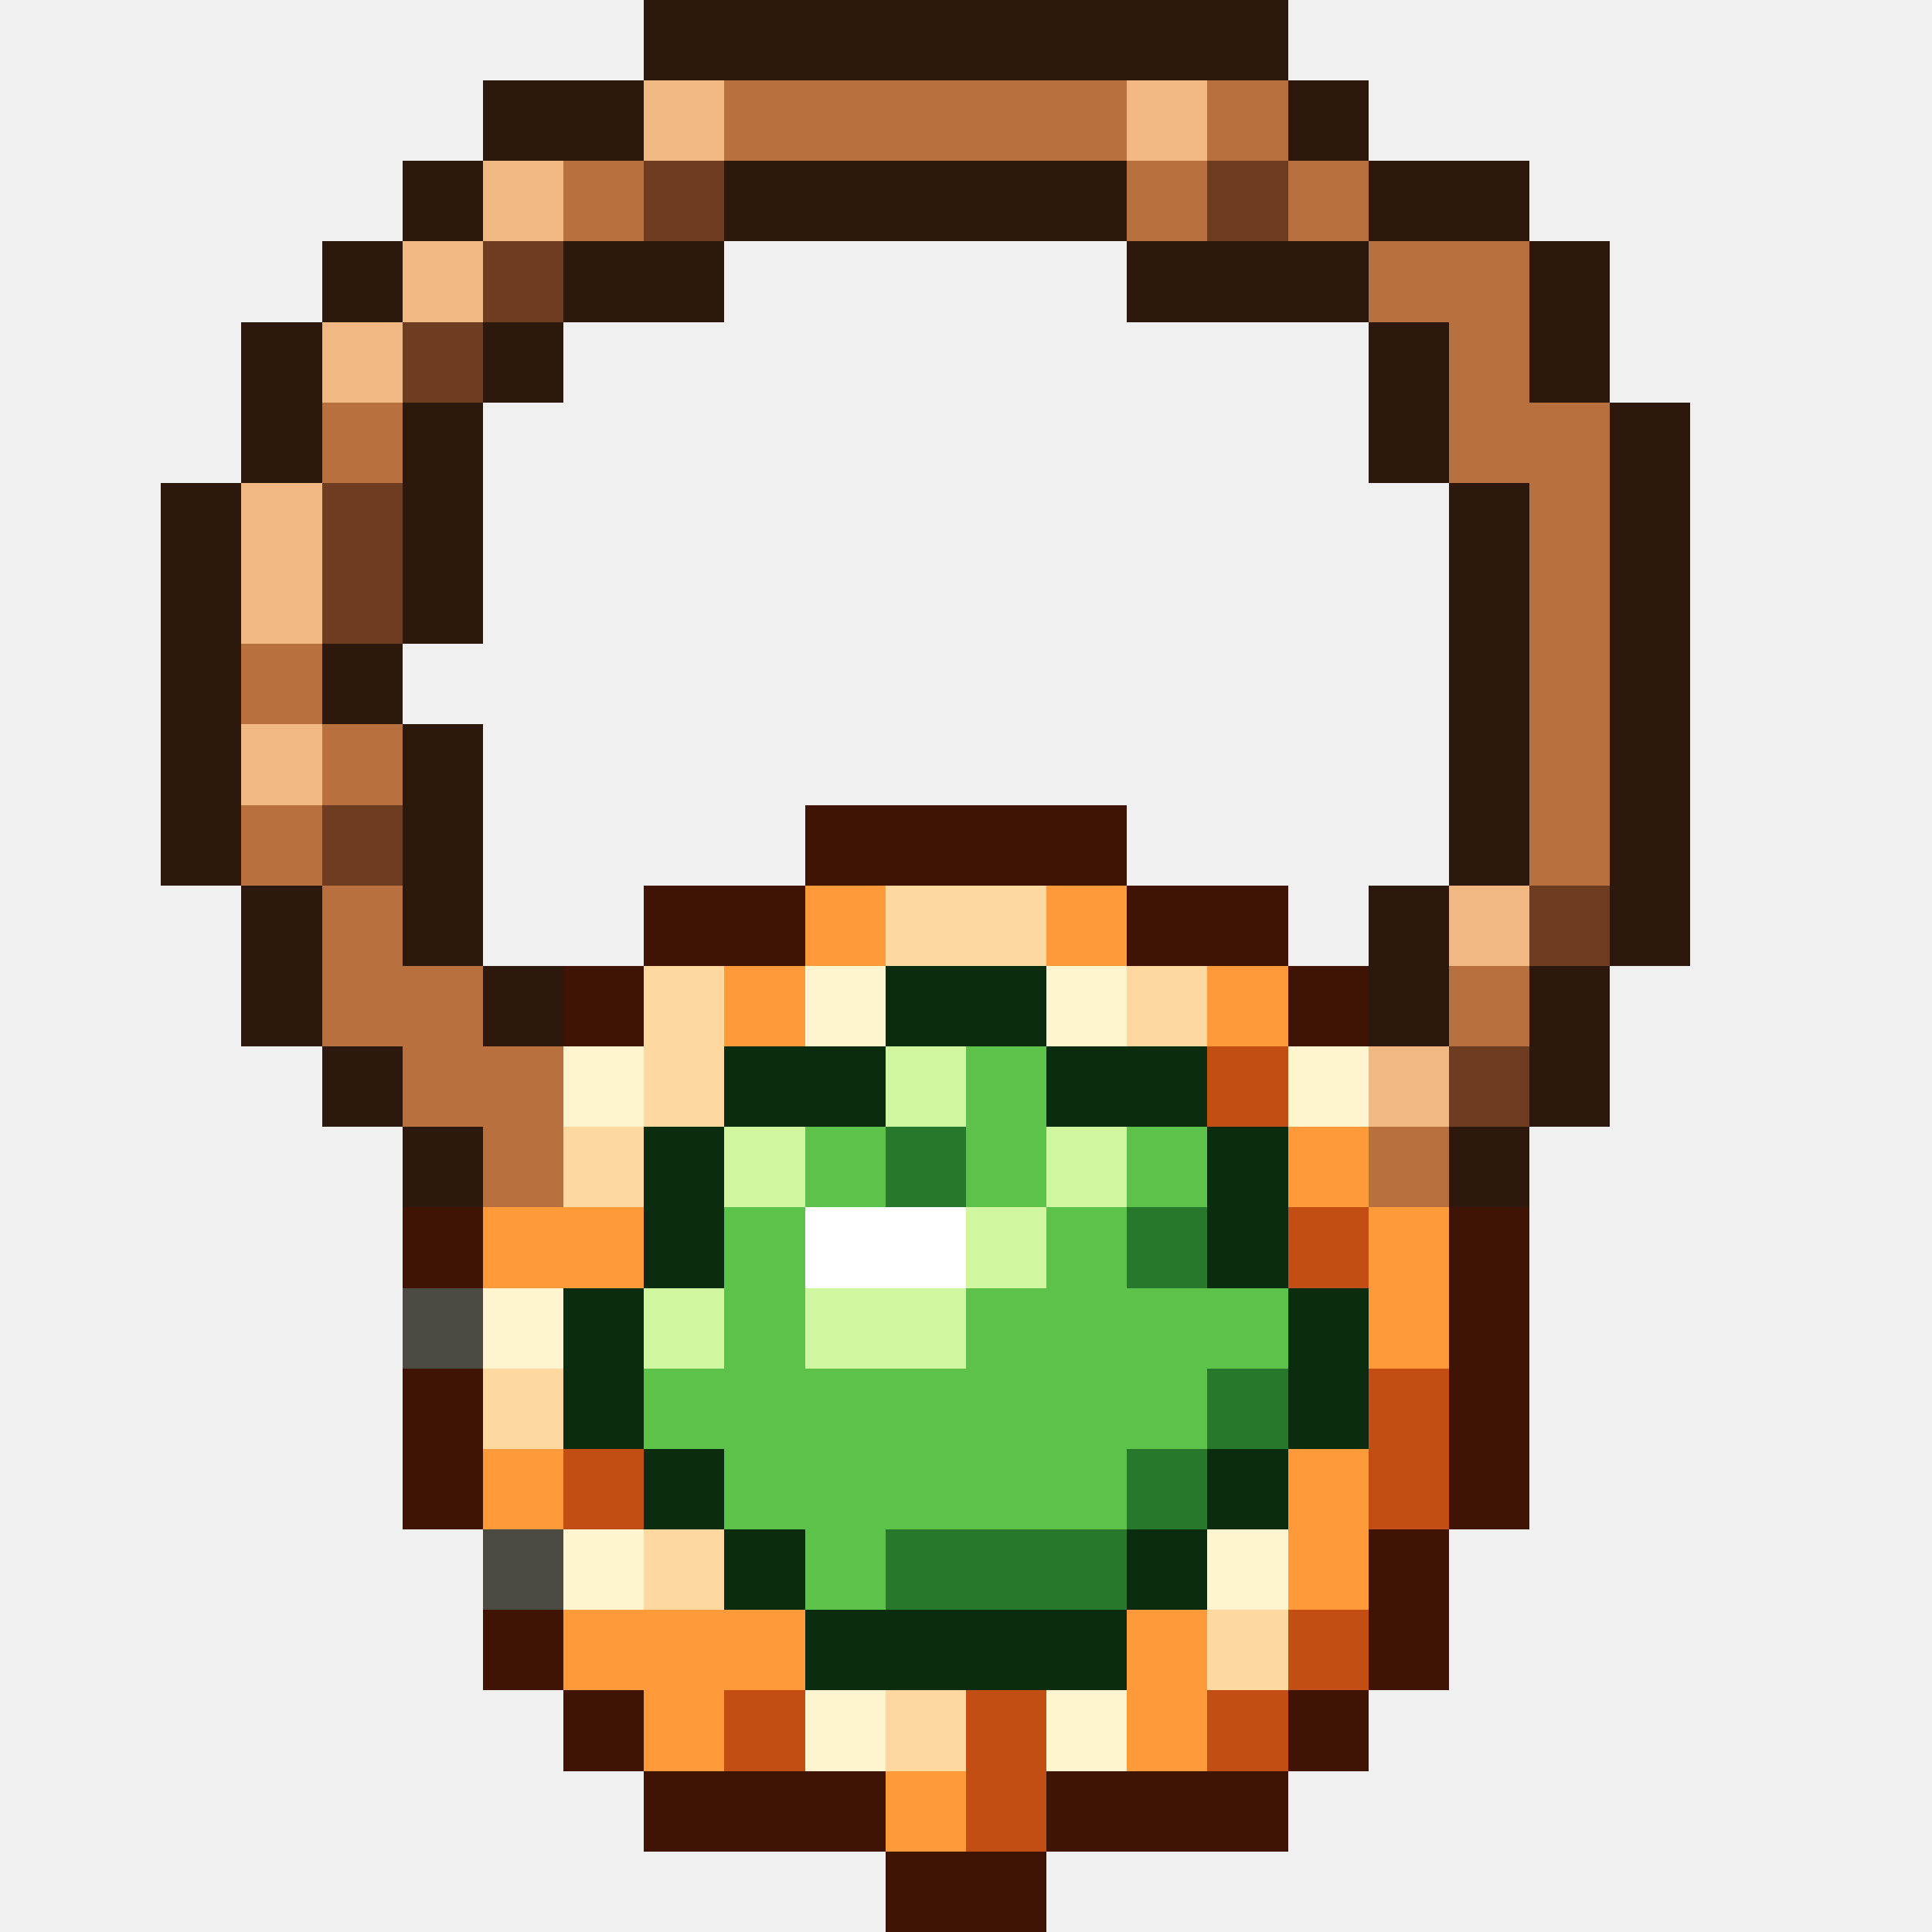
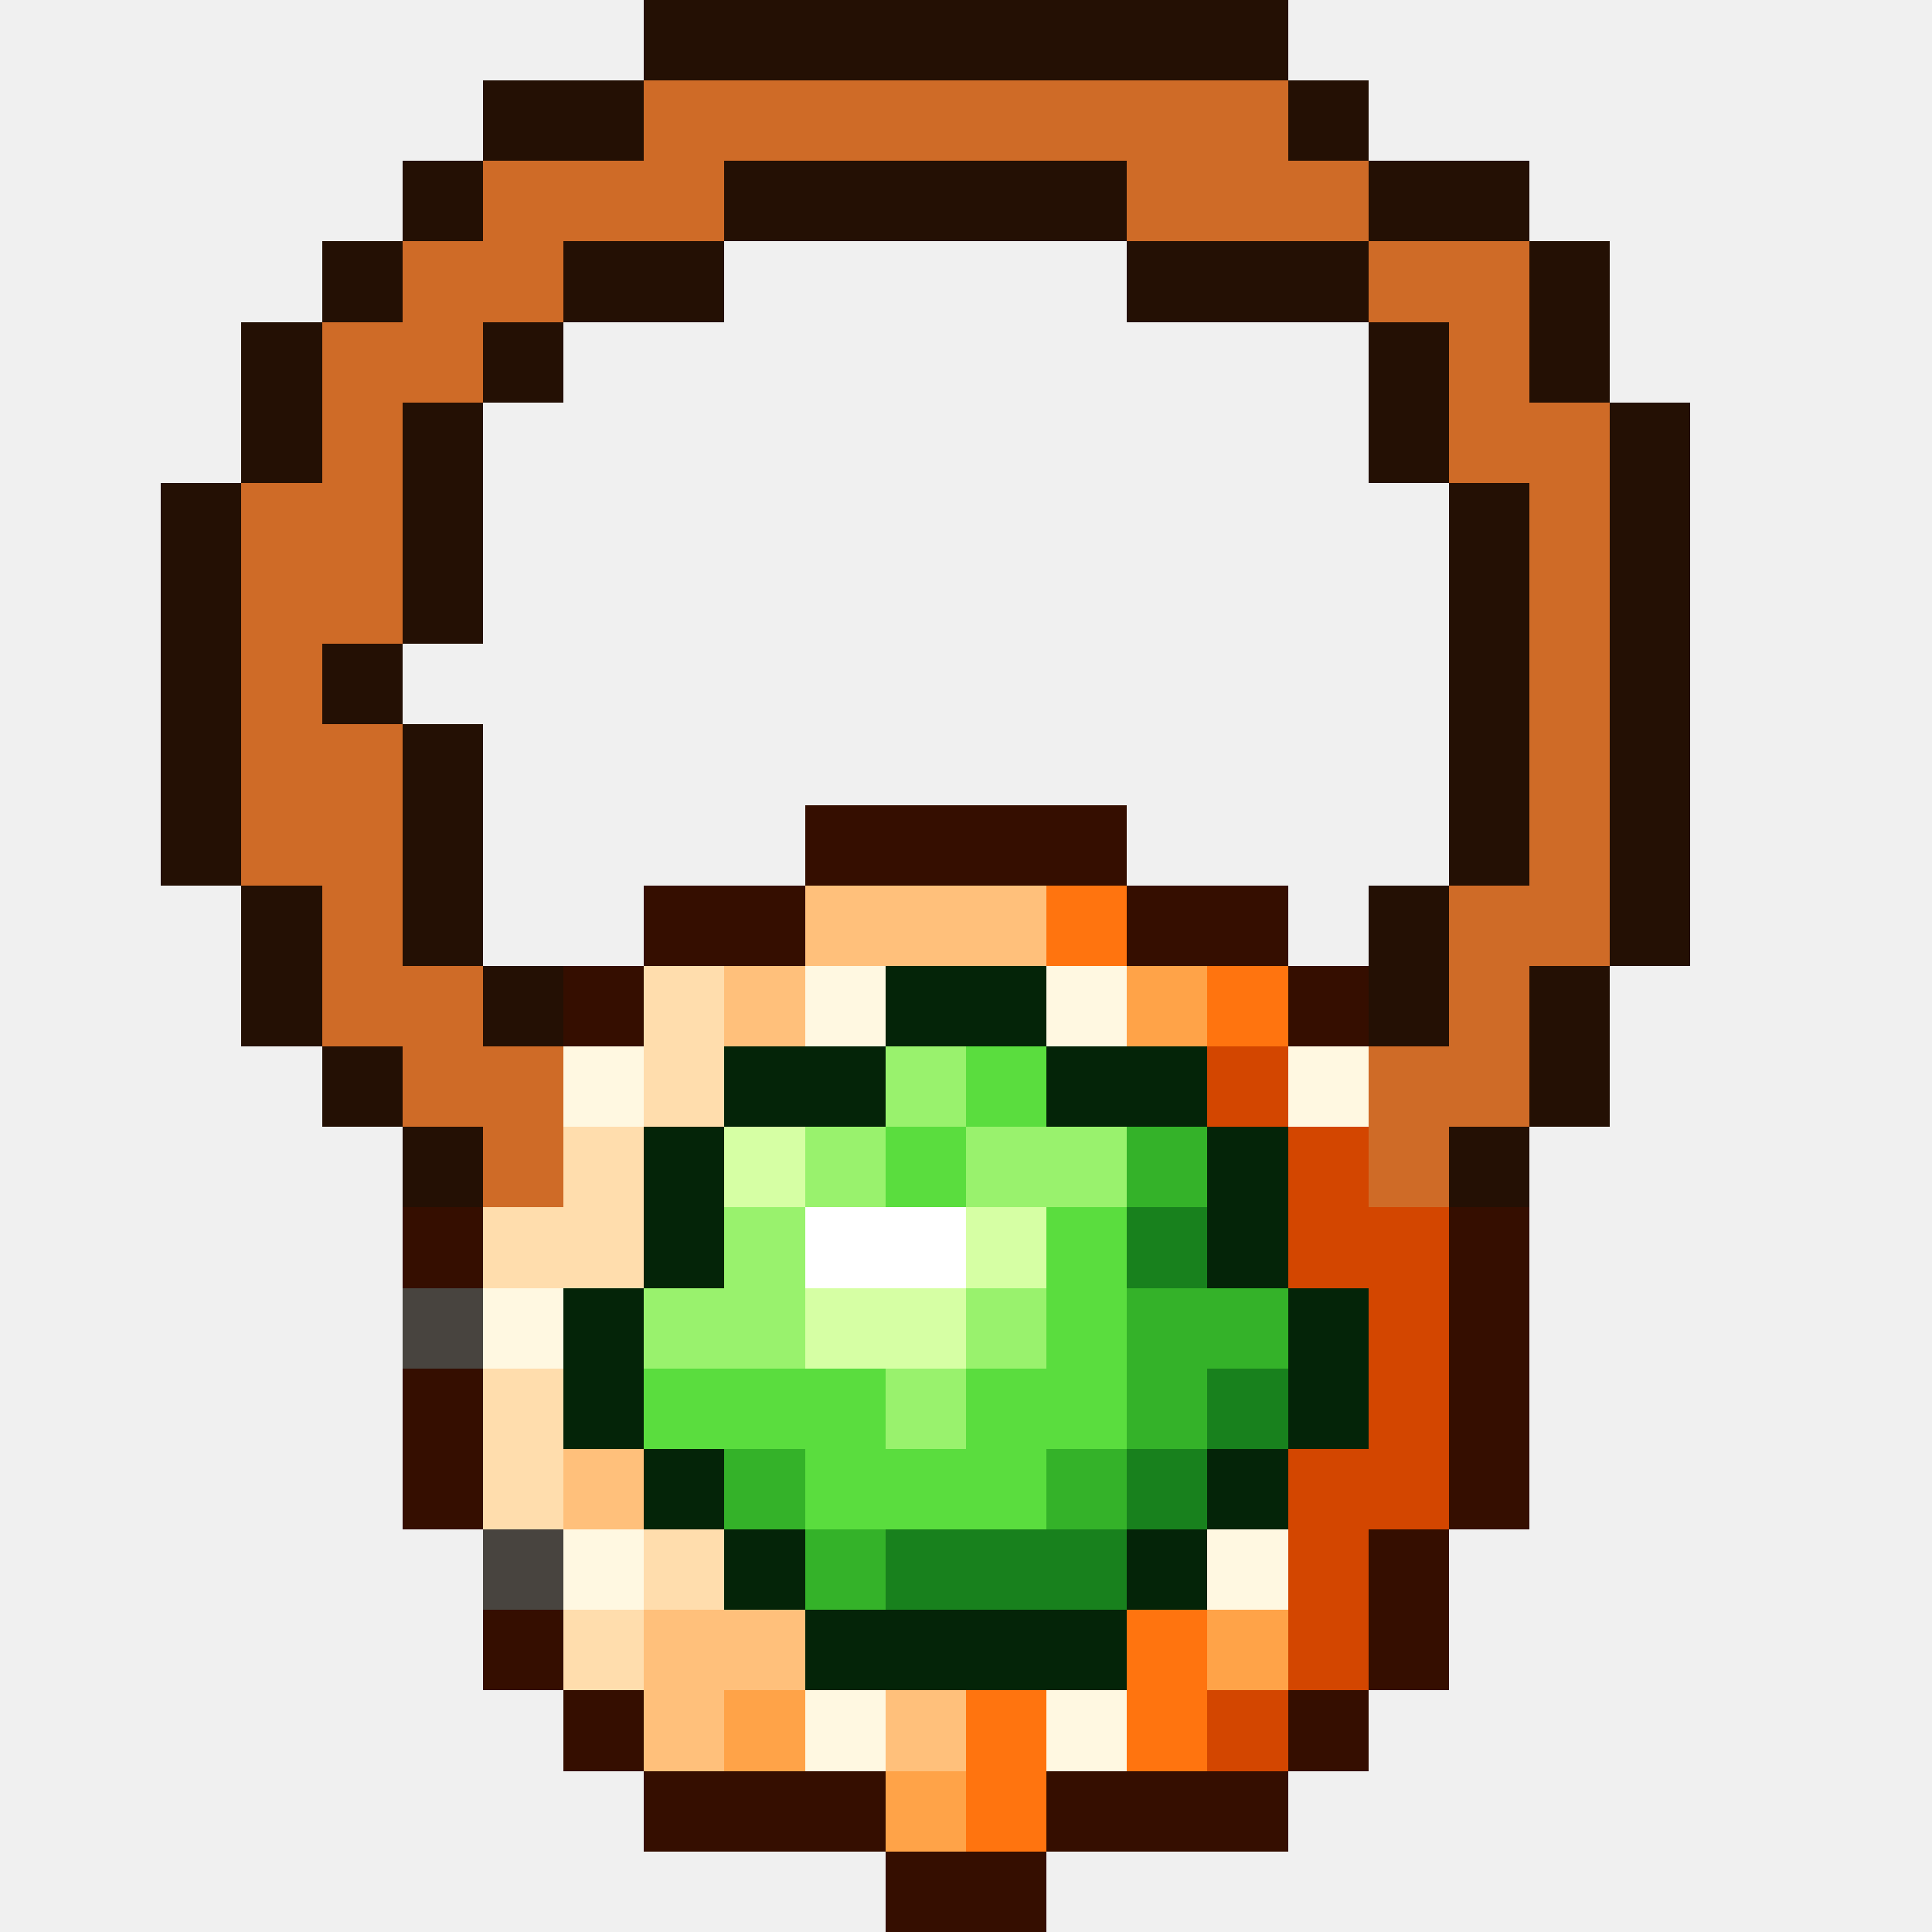
<svg xmlns="http://www.w3.org/2000/svg" viewBox="0 0 24 24" shape-rendering="crispEdges">
-   <path fill="#2c180c" d="M8 0h8v1h-8zM6 1h2v1h-2zM16 1h1v1h-1zM5 2h1v1h-1zM9 2h5v1h-5zM17 2h2v1h-2zM4 3h1v1h-1zM7 3h2v1h-2zM14 3h3v1h-3zM19 3h1v1h-1zM3 4h1v1h-1zM6 4h1v1h-1zM17 4h1v1h-1zM19 4h1v1h-1zM3 5h1v1h-1zM5 5h1v1h-1zM17 5h1v1h-1zM20 5h1v1h-1zM2 6h1v1h-1zM5 6h1v1h-1zM18 6h1v1h-1zM20 6h1v1h-1zM2 7h1v1h-1zM5 7h1v1h-1zM18 7h1v1h-1zM20 7h1v1h-1zM2 8h1v1h-1zM4 8h1v1h-1zM18 8h1v1h-1zM20 8h1v1h-1zM2 9h1v1h-1zM5 9h1v1h-1zM18 9h1v1h-1zM20 9h1v1h-1zM2 10h1v1h-1zM5 10h1v1h-1zM18 10h1v1h-1zM20 10h1v1h-1zM3 11h1v1h-1zM5 11h1v1h-1zM17 11h1v1h-1zM20 11h1v1h-1zM3 12h1v1h-1zM6 12h1v1h-1zM17 12h1v1h-1zM19 12h1v1h-1zM4 13h1v1h-1zM19 13h1v1h-1zM5 14h1v1h-1zM18 14h1v1h-1z" />
-   <path fill="#f2b884" d="M8 1h1v1h-1zM14 1h1v1h-1zM6 2h1v1h-1zM5 3h1v1h-1zM4 4h1v1h-1zM3 6h1v1h-1zM3 7h1v1h-1zM3 9h1v1h-1zM18 11h1v1h-1zM17 13h1v1h-1z" />
-   <path fill="#b8703e" d="M9 1h5v1h-5zM15 1h1v1h-1zM7 2h1v1h-1zM14 2h1v1h-1zM16 2h1v1h-1zM17 3h2v1h-2zM18 4h1v1h-1zM4 5h1v1h-1zM18 5h2v1h-2zM19 6h1v1h-1zM19 7h1v1h-1zM3 8h1v1h-1zM19 8h1v1h-1zM4 9h1v1h-1zM19 9h1v1h-1zM3 10h1v1h-1zM19 10h1v1h-1zM4 11h1v1h-1zM4 12h2v1h-2zM18 12h1v1h-1zM5 13h2v1h-2zM6 14h1v1h-1zM17 14h1v1h-1z" />
-   <path fill="#6e3c20" d="M8 2h1v1h-1zM15 2h1v1h-1zM6 3h1v1h-1zM5 4h1v1h-1zM4 6h1v1h-1zM4 7h1v1h-1zM4 10h1v1h-1zM19 11h1v1h-1zM18 13h1v1h-1z" />
-   <path fill="#401404" d="M10 10h4v1h-4zM8 11h2v1h-2zM14 11h2v1h-2zM7 12h1v1h-1zM16 12h1v1h-1zM5 15h1v1h-1zM18 15h1v1h-1zM18 16h1v1h-1zM5 17h1v1h-1zM18 17h1v1h-1zM5 18h1v1h-1zM18 18h1v1h-1zM17 19h1v1h-1zM6 20h1v1h-1zM17 20h1v1h-1zM7 21h1v1h-1zM16 21h1v1h-1zM8 22h3v1h-3zM13 22h3v1h-3zM11 23h2v1h-2z" />
-   <path fill="#ff9a3a" d="M10 11h1v1h-1zM13 11h1v1h-1zM9 12h1v1h-1zM15 12h1v1h-1zM16 14h1v1h-1zM6 15h2v1h-2zM17 15h1v1h-1zM17 16h1v1h-1zM6 18h1v1h-1zM16 18h1v1h-1zM16 19h1v1h-1zM7 20h3v1h-3zM14 20h1v1h-1zM8 21h1v1h-1zM14 21h1v1h-1zM11 22h1v1h-1z" />
-   <path fill="#ffd8a0" d="M11 11h2v1h-2zM8 12h1v1h-1zM14 12h1v1h-1zM8 13h1v1h-1zM7 14h1v1h-1zM6 17h1v1h-1zM8 19h1v1h-1zM15 20h1v1h-1zM11 21h1v1h-1z" />
-   <path fill="#fff4d0" d="M10 12h1v1h-1zM13 12h1v1h-1zM7 13h1v1h-1zM16 13h1v1h-1zM6 16h1v1h-1zM7 19h1v1h-1zM15 19h1v1h-1zM10 21h1v1h-1zM13 21h1v1h-1z" />
-   <path fill="#0c2c10" d="M11 12h2v1h-2zM9 13h2v1h-2zM13 13h2v1h-2zM8 14h1v1h-1zM15 14h1v1h-1zM8 15h1v1h-1zM15 15h1v1h-1zM7 16h1v1h-1zM16 16h1v1h-1zM7 17h1v1h-1zM16 17h1v1h-1zM8 18h1v1h-1zM15 18h1v1h-1zM9 19h1v1h-1zM14 19h1v1h-1zM10 20h4v1h-4z" />
-   <path fill="#d0f7a0" d="M11 13h1v1h-1zM9 14h1v1h-1zM13 14h1v1h-1zM12 15h1v1h-1zM8 16h1v1h-1zM10 16h2v1h-2z" />
-   <path fill="#5cc24a" d="M12 13h1v1h-1zM10 14h1v1h-1zM12 14h1v1h-1zM14 14h1v1h-1zM9 15h1v1h-1zM13 15h1v1h-1zM9 16h1v1h-1zM12 16h4v1h-4zM8 17h7v1h-7zM9 18h5v1h-5zM10 19h1v1h-1z" />
-   <path fill="#c24e14" d="M15 13h1v1h-1zM16 15h1v1h-1zM17 17h1v1h-1zM7 18h1v1h-1zM17 18h1v1h-1zM16 20h1v1h-1zM9 21h1v1h-1zM12 21h1v1h-1zM15 21h1v1h-1zM12 22h1v1h-1z" />
-   <path fill="#28782c" d="M11 14h1v1h-1zM14 15h1v1h-1zM15 17h1v1h-1zM14 18h1v1h-1zM11 19h3v1h-3z" />
+   <path fill="#241004" d="M8 0h8v1h-8zM6 1h2v1h-2zM16 1h1v1h-1zM5 2h1v1h-1zM9 2h5v1h-5zM17 2h2v1h-2zM4 3h1v1h-1zM7 3h2v1h-2zM14 3h3v1h-3zM19 3h1v1h-1zM3 4h1v1h-1zM6 4h1v1h-1zM17 4h1v1h-1zM19 4h1v1h-1zM3 5h1v1h-1zM5 5h1v1h-1zM17 5h1v1h-1zM20 5h1v1h-1zM2 6h1v1h-1zM5 6h1v1h-1zM18 6h1v1h-1zM20 6h1v1h-1zM2 7h1v1h-1zM5 7h1v1h-1zM18 7h1v1h-1zM20 7h1v1h-1zM2 8h1v1h-1zM4 8h1v1h-1zM18 8h1v1h-1zM20 8h1v1h-1zM2 9h1v1h-1zM5 9h1v1h-1zM18 9h1v1h-1zM20 9h1v1h-1zM2 10h1v1h-1zM5 10h1v1h-1zM18 10h1v1h-1zM20 10h1v1h-1zM3 11h1v1h-1zM5 11h1v1h-1zM17 11h1v1h-1zM20 11h1v1h-1zM3 12h1v1h-1zM6 12h1v1h-1zM17 12h1v1h-1zM19 12h1v1h-1zM4 13h1v1h-1zM19 13h1v1h-1zM5 14h1v1h-1zM18 14h1v1h-1z" />
+   <path fill="#cf6b27" d="M8 1h8v1h-8zM6 2h3v1h-3zM14 2h3v1h-3zM5 3h2v1h-2zM17 3h2v1h-2zM4 4h2v1h-2zM18 4h1v1h-1zM4 5h1v1h-1zM18 5h2v1h-2zM3 6h2v1h-2zM19 6h1v1h-1zM3 7h2v1h-2zM19 7h1v1h-1zM3 8h1v1h-1zM19 8h1v1h-1zM3 9h2v1h-2zM19 9h1v1h-1zM3 10h2v1h-2zM19 10h1v1h-1zM4 11h1v1h-1zM18 11h2v1h-2zM4 12h2v1h-2zM18 12h1v1h-1zM5 13h2v1h-2zM17 13h2v1h-2zM6 14h1v1h-1zM17 14h1v1h-1z" />
+   <path fill="#350e00" d="M10 10h4v1h-4zM8 11h2v1h-2zM14 11h2v1h-2zM7 12h1v1h-1zM16 12h1v1h-1zM5 15h1v1h-1zM18 15h1v1h-1zM18 16h1v1h-1zM5 17h1v1h-1zM18 17h1v1h-1zM5 18h1v1h-1zM18 18h1v1h-1zM17 19h1v1h-1zM6 20h1v1h-1zM17 20h1v1h-1zM7 21h1v1h-1zM16 21h1v1h-1zM8 22h3v1h-3zM13 22h3v1h-3zM11 23h2v1h-2z" />
+   <path fill="#ffc07b" d="M10 11h3v1h-3zM9 12h1v1h-1zM7 18h1v1h-1zM8 20h2v1h-2zM8 21h1v1h-1zM11 21h1v1h-1z" />
+   <path fill="#ff740f" d="M13 11h1v1h-1zM15 12h1v1h-1zM14 20h1v1h-1zM12 21h1v1h-1zM14 21h1v1h-1zM12 22h1v1h-1z" />
+   <path fill="#ffddad" d="M8 12h1v1h-1zM8 13h1v1h-1zM7 14h1v1h-1zM6 15h2v1h-2zM6 17h1v1h-1zM6 18h1v1h-1zM8 19h1v1h-1zM7 20h1v1h-1z" />
+   <path fill="#fff8e1" d="M10 12h1v1h-1zM13 12h1v1h-1zM7 13h1v1h-1zM16 13h1v1h-1zM6 16h1v1h-1zM7 19h1v1h-1zM15 19h1v1h-1zM10 21h1v1h-1zM13 21h1v1h-1z" />
+   <path fill="#042408" d="M11 12h2v1h-2zM9 13h2v1h-2zM13 13h2v1h-2zM8 14h1v1h-1zM15 14h1v1h-1zM8 15h1v1h-1zM15 15h1v1h-1zM7 16h1v1h-1zM16 16h1v1h-1zM7 17h1v1h-1zM16 17h1v1h-1zM8 18h1v1h-1zM15 18h1v1h-1zM9 19h1v1h-1zM14 19h1v1h-1zM10 20h4v1h-4z" />
+   <path fill="#ffa348" d="M14 12h1v1h-1zM15 20h1v1h-1zM9 21h1v1h-1zM11 22h1v1h-1z" />
+   <path fill="#99f26d" d="M11 13h1v1h-1zM10 14h1v1h-1zM12 14h2v1h-2zM9 15h1v1h-1zM8 16h2v1h-2zM12 16h1v1h-1zM11 17h1v1h-1z" />
+   <path fill="#5add3e" d="M12 13h1v1h-1zM11 14h1v1h-1zM13 15h1v1h-1zM13 16h1v1h-1zM8 17h3v1h-3zM12 17h2v1h-2zM10 18h3v1h-3z" />
+   <path fill="#d34600" d="M15 13h1v1h-1zM16 14h1v1h-1zM16 15h2v1h-2zM17 16h1v1h-1zM17 17h1v1h-1zM16 18h2v1h-2zM16 19h1v1h-1zM16 20h1v1h-1zM15 21h1v1h-1z" />
+   <path fill="#d6ffa4" d="M9 14h1v1h-1zM12 15h1v1h-1zM10 16h2v1h-2z" />
+   <path fill="#34b229" d="M14 14h1v1h-1zM14 16h2v1h-2zM14 17h1v1h-1zM9 18h1v1h-1zM13 18h1v1h-1zM10 19h1v1h-1z" />
  <path fill="#ffffff" d="M10 15h2v1h-2z" />
-   <path fill="#4d4943" d="M5 16h1v1h-1zM6 19h1v1h-1z" />
+   <path fill="#18811d" d="M14 15h1v1h-1zM15 17h1v1h-1zM14 18h1v1h-1zM11 19h3v1h-3z" />
+   <path fill="#48443f" d="M5 16h1v1h-1zM6 19h1v1h-1z" />
</svg>
